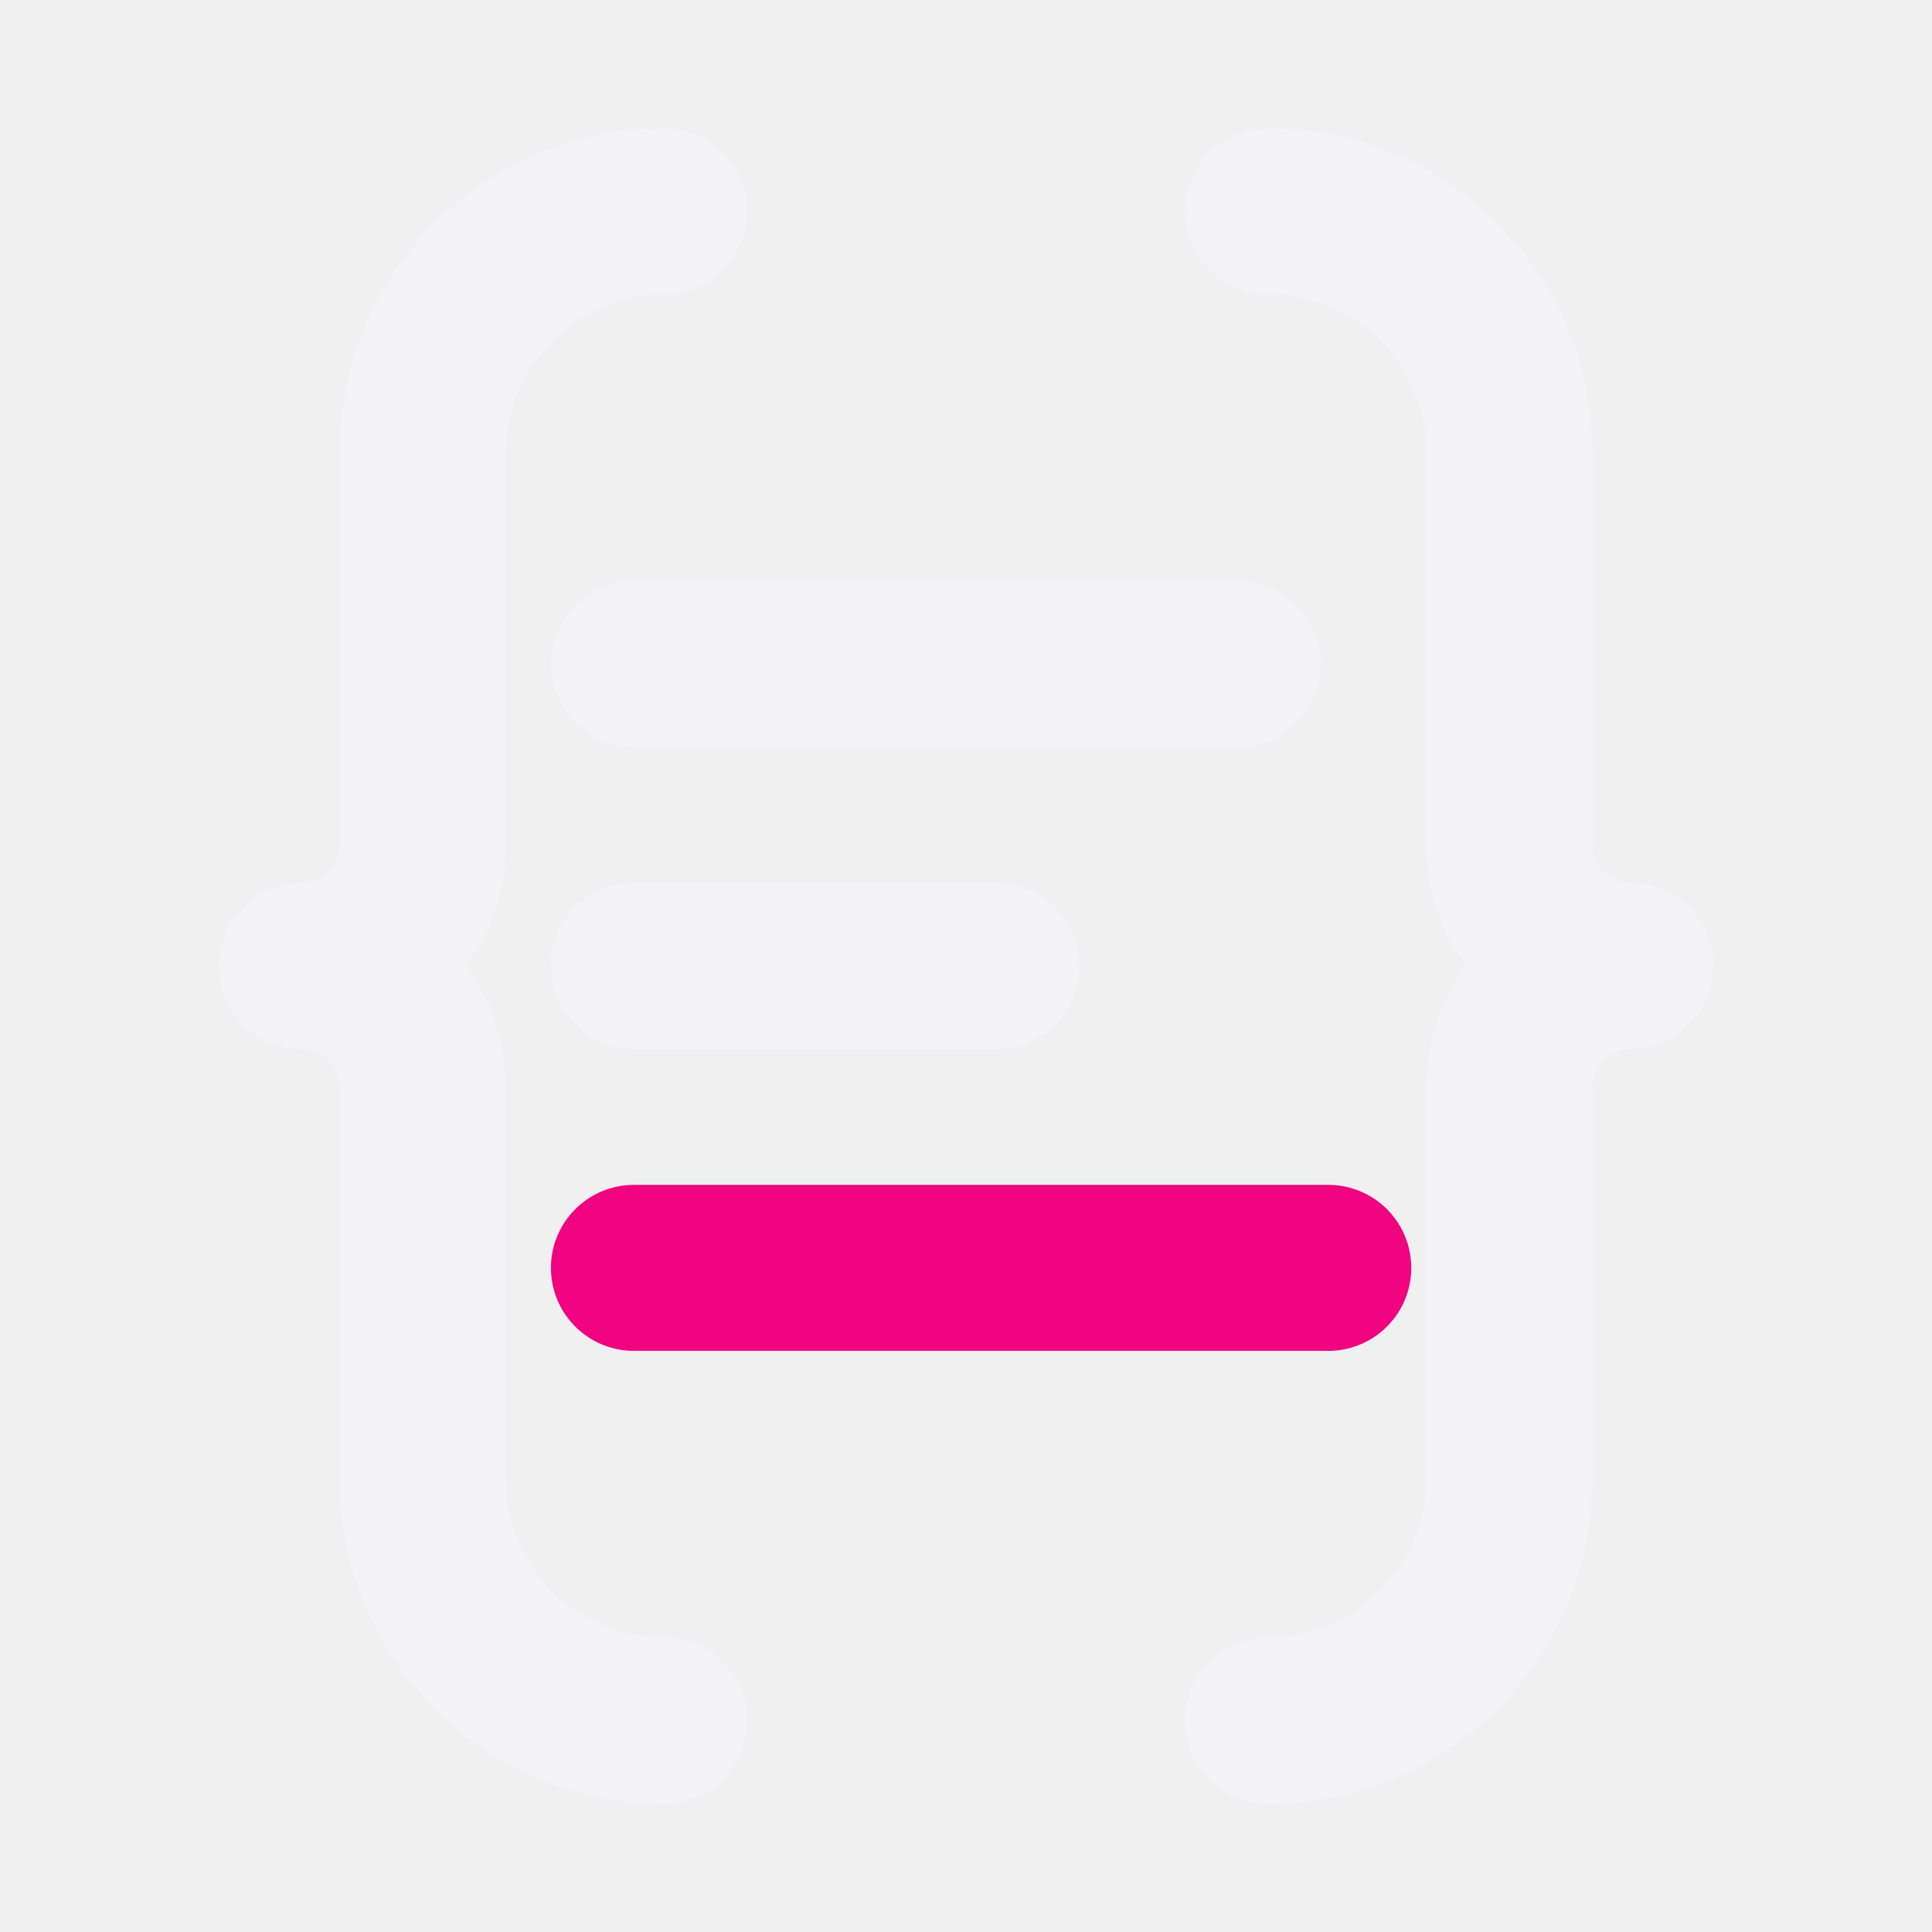
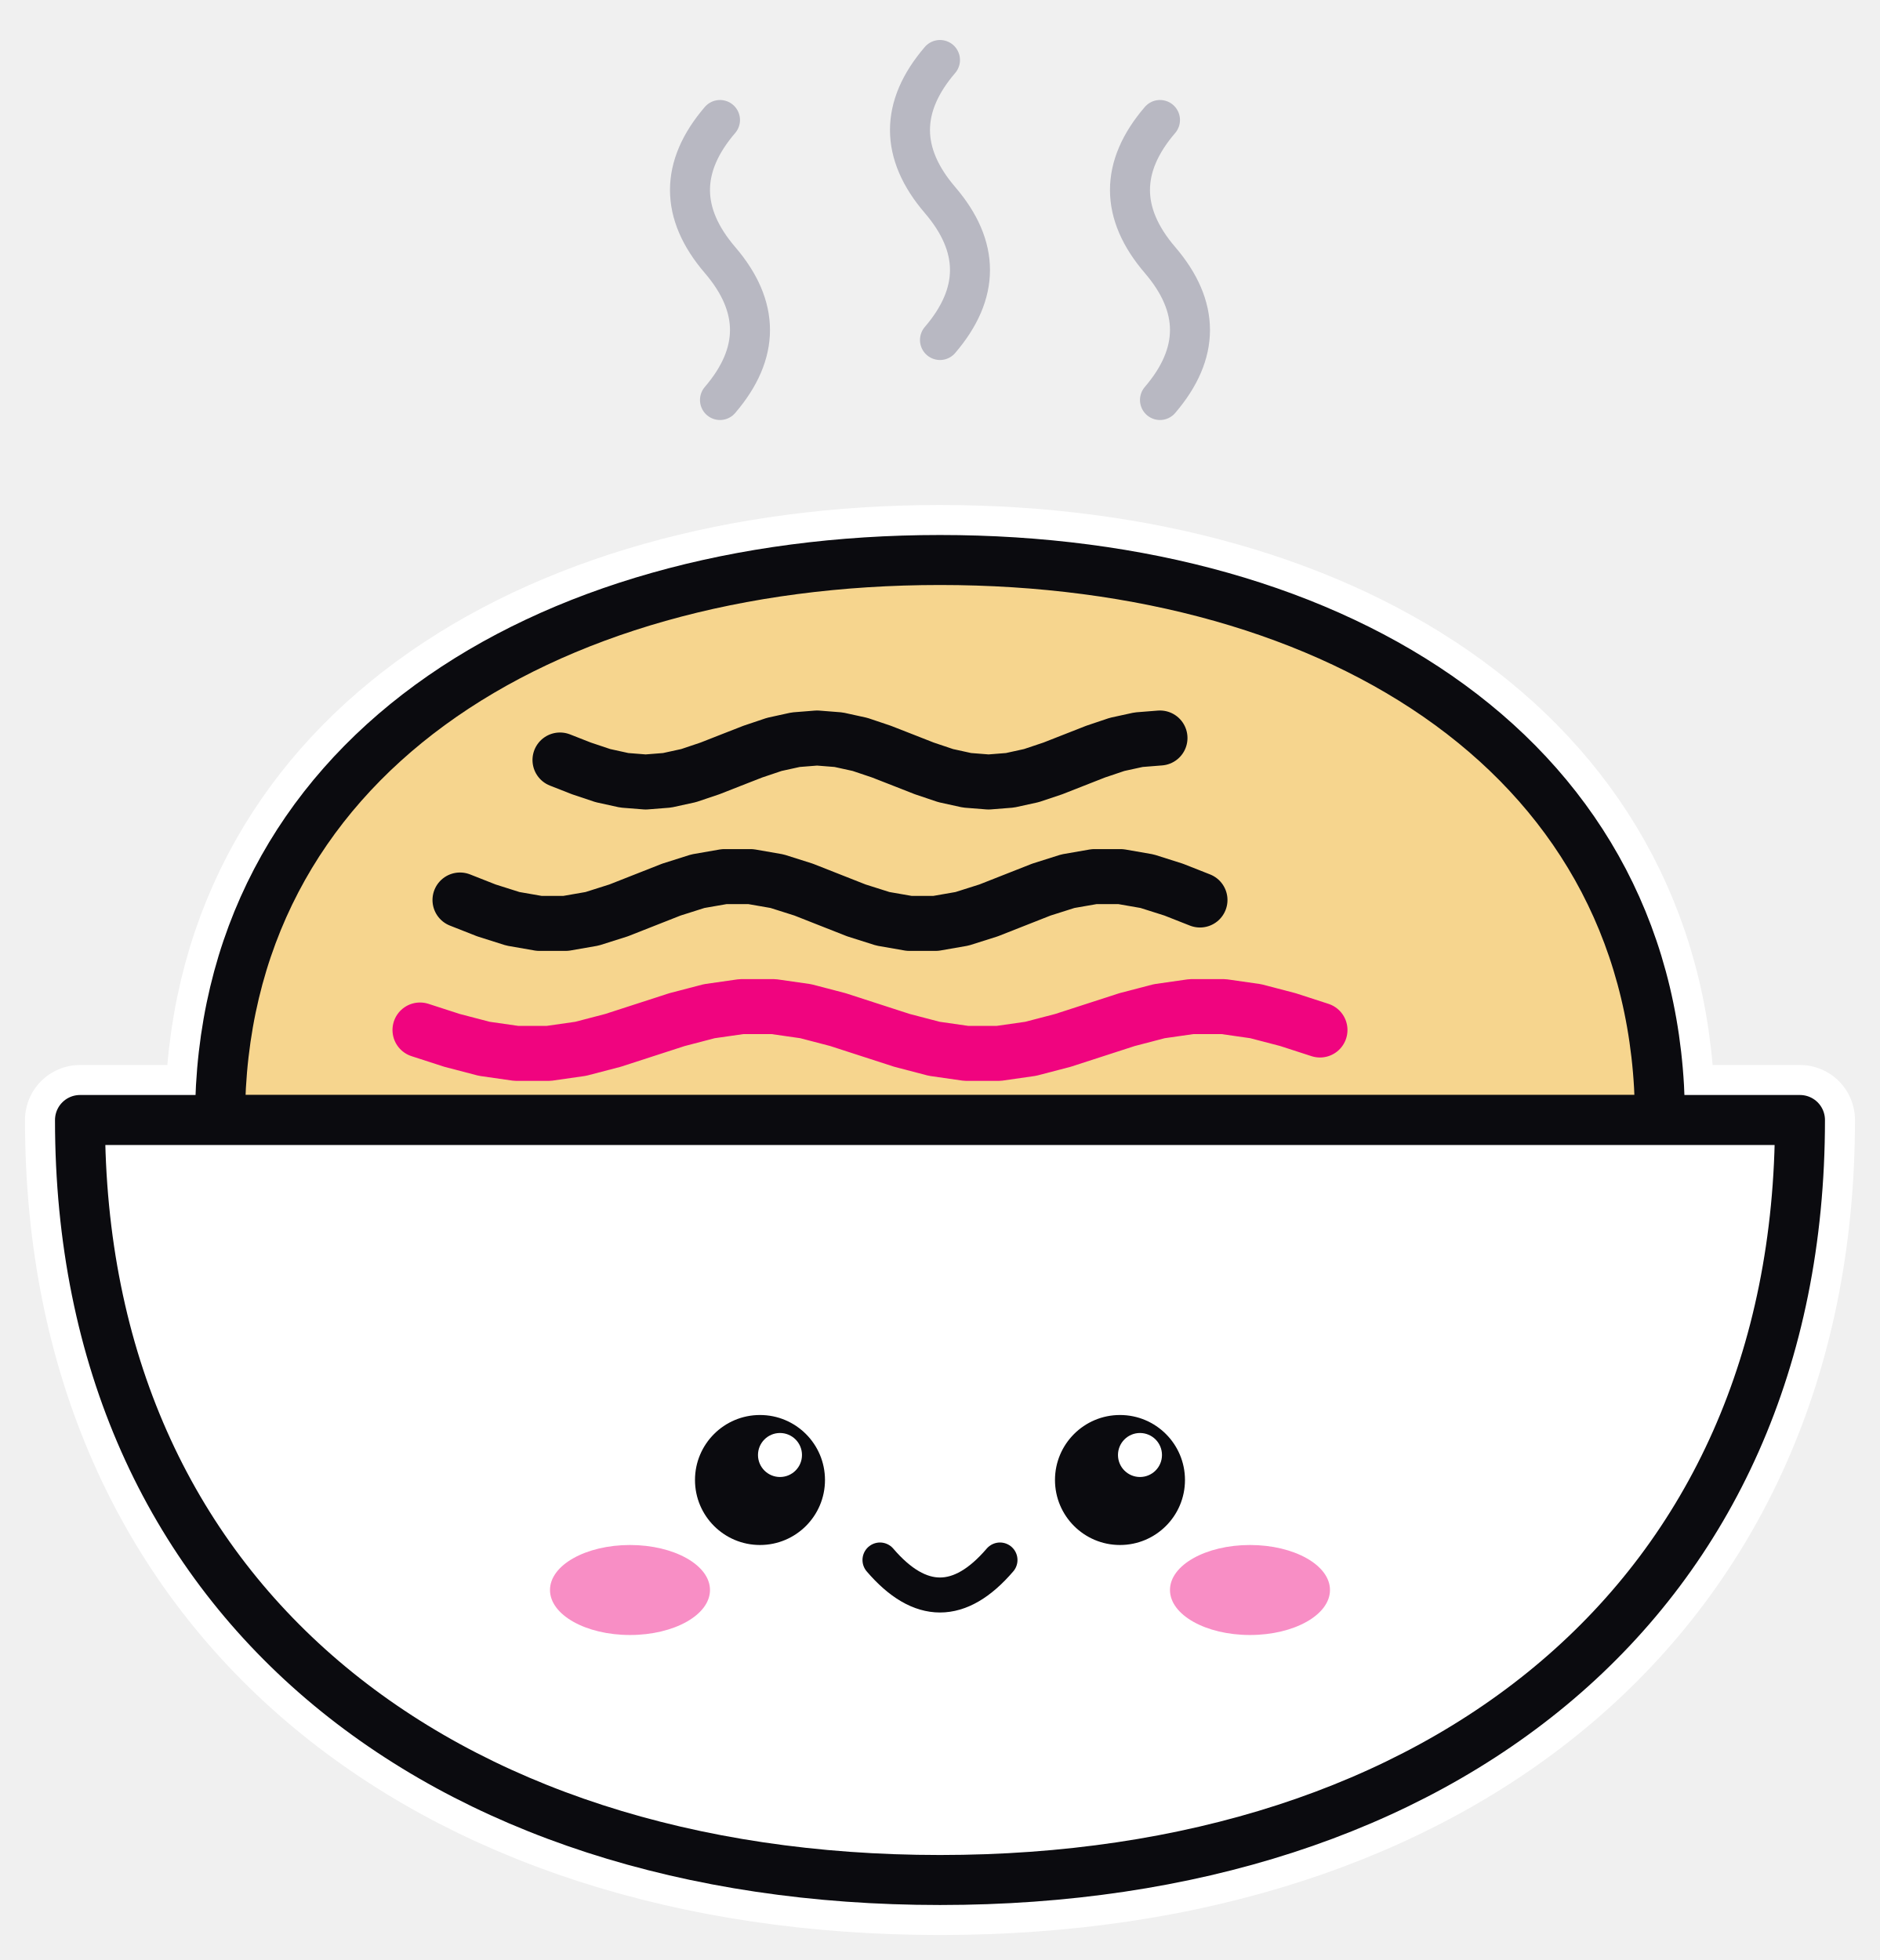
- <svg xmlns="http://www.w3.org/2000/svg" viewBox="0 0 64 64" role="img" aria-label="ndb">
-   <path d="M22 7A8 8 0 0 0 14 15V28A4 4 0 0 1 10 32A4 4 0 0 1 14 36V49A8 8 0 0 0 22 57" fill="none" stroke="#F4F4F6" stroke-width="5.5" stroke-linecap="round" stroke-linejoin="round" />
-   <path d="M42 7A8 8 0 0 1 50 15V28A4 4 0 0 0 54 32A4 4 0 0 0 50 36V49A8 8 0 0 1 42 57" fill="none" stroke="#F4F4F6" stroke-width="5.5" stroke-linecap="round" stroke-linejoin="round" />
-   <path d="M21 22h20" fill="none" stroke="#F4F4F6" stroke-width="5.5" stroke-linecap="round" />
-   <path d="M21 32h12" fill="none" stroke="#F4F4F6" stroke-width="5.5" stroke-linecap="round" />
-   <path d="M21 42h23" fill="none" stroke="#F0047F" stroke-width="5.5" stroke-linecap="round" />
+ <svg xmlns="http://www.w3.org/2000/svg" viewBox="6.000 0.000 188.000 196.000" role="img" aria-label="ndb">
+   <path d="M28 112C28 76 60 56 100 56C140 56 172 76 172 112Z" fill="#FFFFFF" stroke="#FFFFFF" stroke-width="11" stroke-linejoin="round" />
+   <path d="M14 112H186C186 160 150 188 100 188C50 188 14 160 14 112Z" fill="#FFFFFF" stroke="#FFFFFF" stroke-width="11" stroke-linejoin="round" />
+   <path d="M78 12q-6 7 0 14q6 7 0 14M100 6q-6 7 0 14q6 7 0 14M122 12q-6 7 0 14q6 7 0 14" fill="none" stroke="#B8B8C2" stroke-width="4" stroke-linecap="round" stroke-linejoin="round" />
+   <path d="M28 112C28 76 60 56 100 56C140 56 172 76 172 112Z" fill="#F6D58E" stroke="#0B0B0F" stroke-width="5" stroke-linejoin="round" stroke-linecap="round" />
+   <path d="M62.00 76.00L64.14 76.84L66.29 77.56L68.43 78.03L70.57 78.20L72.71 78.03L74.86 77.56L77.00 76.84L79.14 76.00L81.29 75.16L83.43 74.44L85.57 73.97L87.71 73.80L89.86 73.97L92.00 74.44L94.14 75.16L96.29 76.00L98.43 76.84L100.57 77.56L102.71 78.03L104.86 78.20L107.00 78.03L109.14 77.56L111.29 76.84L113.43 76.00L115.57 75.16L117.71 74.44L119.86 73.97L122.00 73.80" fill="none" stroke="#0B0B0F" stroke-width="5.5" stroke-linecap="round" stroke-linejoin="round" />
+   <path d="M52.00 90.00L54.64 91.04L57.29 91.88L59.93 92.34L62.57 92.34L65.21 91.88L67.86 91.04L70.50 90.00L73.14 88.96L75.79 88.12L78.43 87.66L81.07 87.66L83.71 88.12L86.36 88.96L89.00 90.00L91.64 91.04L94.29 91.88L96.93 92.34L99.57 92.34L102.21 91.88L104.86 91.04L107.50 90.00L110.14 88.96L112.79 88.12L115.43 87.66L118.07 87.66L120.71 88.12L123.36 88.96L126.00 90.00" fill="none" stroke="#0B0B0F" stroke-width="5.5" stroke-linecap="round" stroke-linejoin="round" />
+   <path d="M48.00 103.00L51.21 104.04L54.43 104.88L57.64 105.34L60.86 105.34L64.07 104.88L67.29 104.04L70.50 103.00L73.71 101.96L76.93 101.12L80.14 100.66L83.36 100.66L86.57 101.12L89.79 101.96L93.00 103.00L96.21 104.04L99.43 104.88L102.64 105.34L105.86 105.34L109.07 104.88L112.29 104.04L115.50 103.00L118.71 101.96L121.93 101.12L125.14 100.66L128.36 100.66L131.57 101.12L134.79 101.96L138.00 103.00" fill="none" stroke="#F0047F" stroke-width="5.5" stroke-linecap="round" stroke-linejoin="round" />
+   <path d="M14 112H186C186 160 150 188 100 188C50 188 14 160 14 112Z" fill="#FFFFFF" stroke="#0B0B0F" stroke-width="5" stroke-linejoin="round" stroke-linecap="round" />
+   <g transform="translate(100 148) scale(1)">
+     <circle cx="-18" cy="0" r="6.5" fill="#0B0B0F" />
+     <circle cx="18" cy="0" r="6.5" fill="#0B0B0F" />
+     <circle cx="-16" cy="-2.5" r="2.2" fill="#FFFFFF" />
+     <circle cx="20" cy="-2.5" r="2.2" fill="#FFFFFF" />
+     <ellipse cx="-31" cy="11" rx="8" ry="4.5" fill="#F0047F" opacity="0.45" />
+     <ellipse cx="31" cy="11" rx="8" ry="4.5" fill="#F0047F" opacity="0.45" />
+     <path d="M-6 8Q0 15 6 8" fill="none" stroke="#0B0B0F" stroke-width="3.5" stroke-linecap="round" />
+   </g>
</svg>
